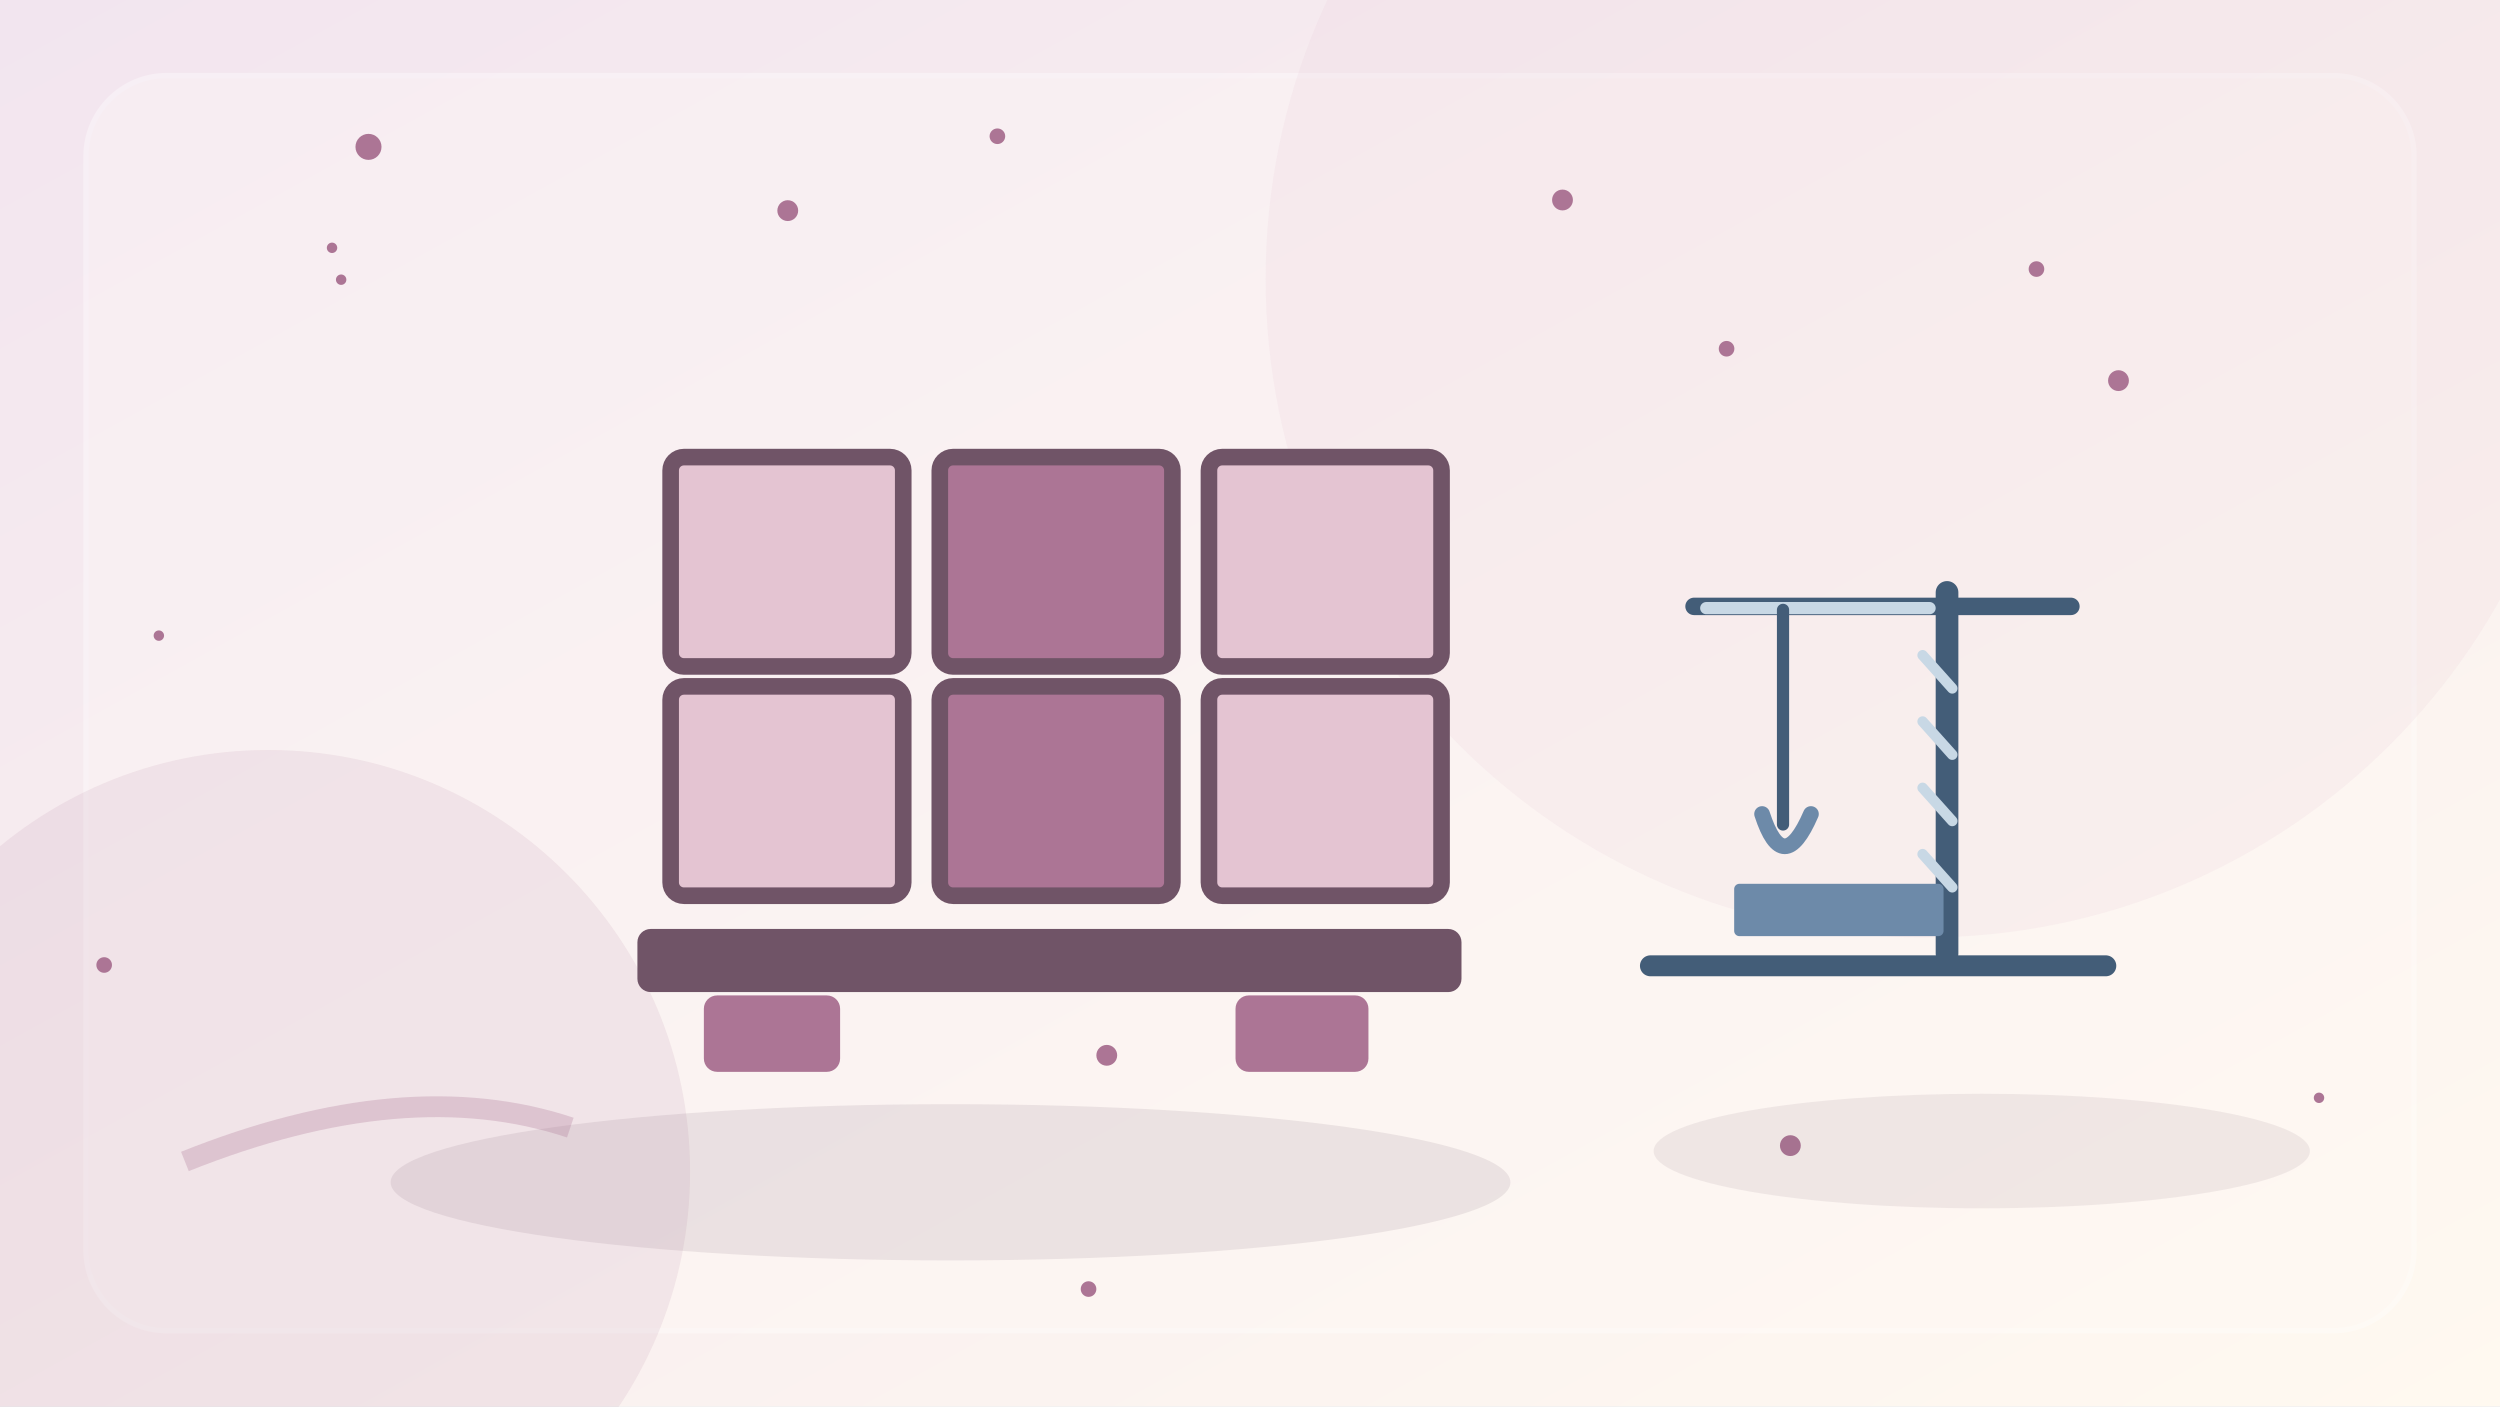
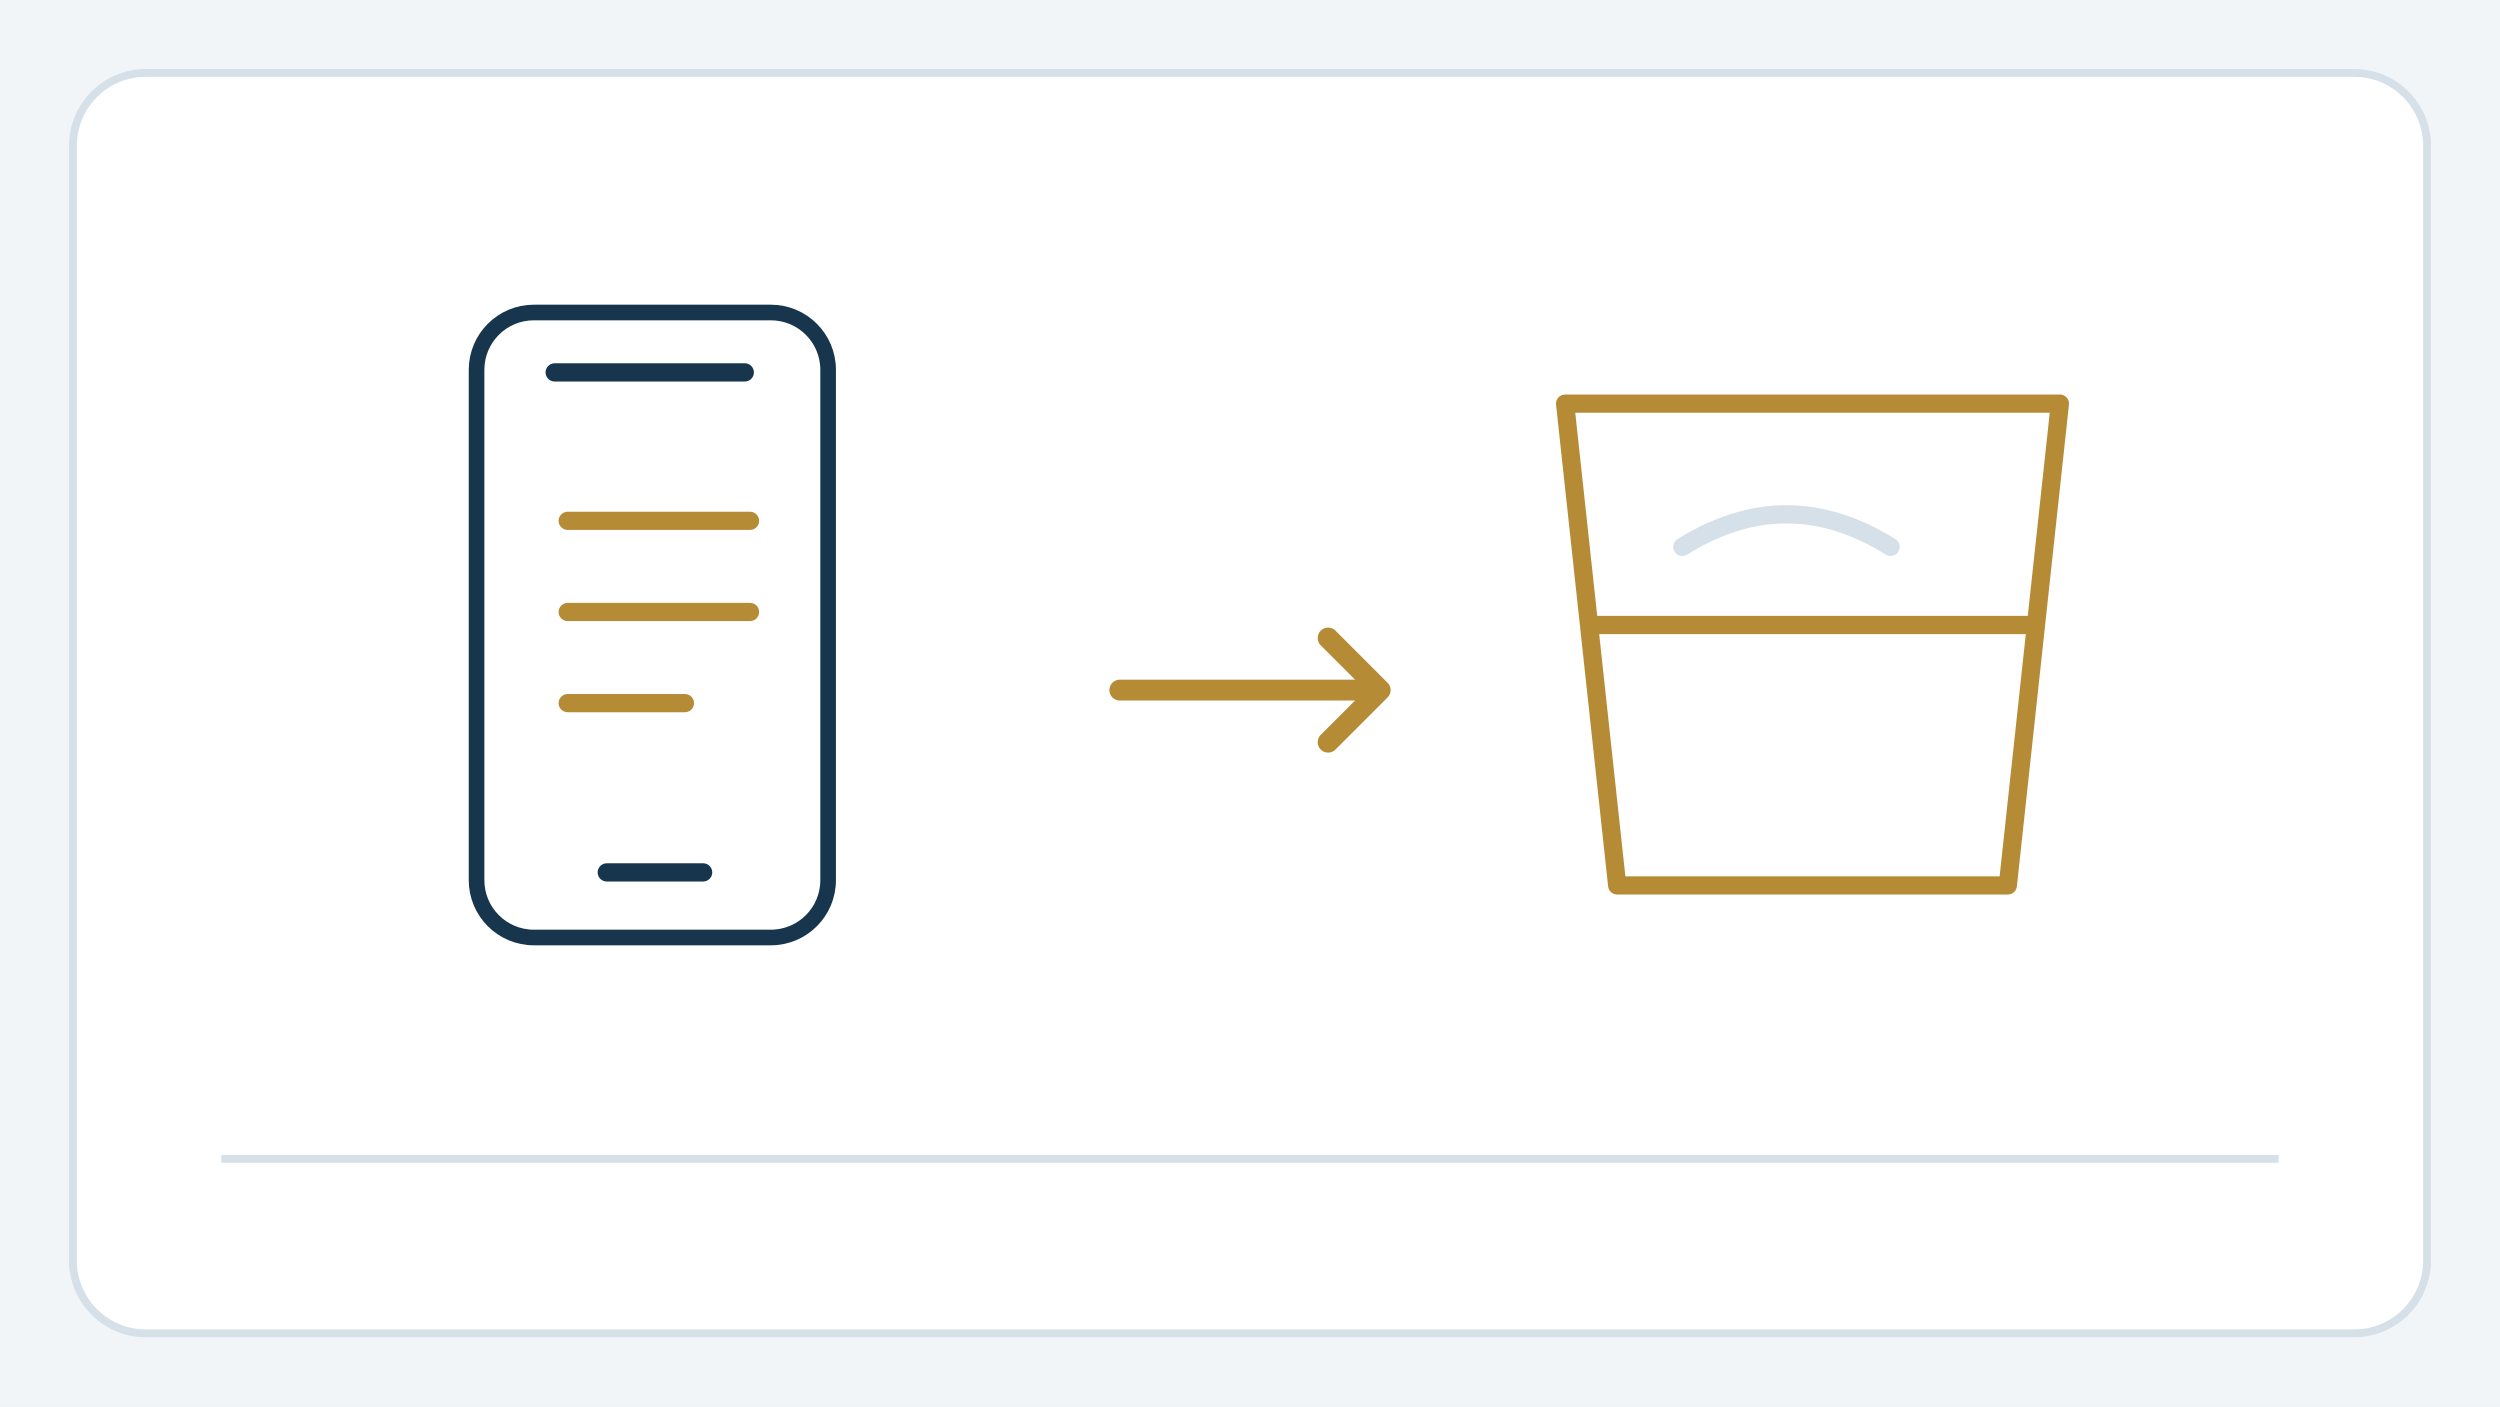
- <svg xmlns="http://www.w3.org/2000/svg" width="960" height="540" viewBox="0 0 960 540" role="img" aria-label="Autorska ilustracja: Awaria w nocy i przekazanie sprawy">
-   <defs>
-     <linearGradient id="background" x1="0" y1="0" x2="1" y2="1">
-       <stop offset="0" stop-color="#f2e5ef" />
-       <stop offset="1" stop-color="#fff9f0" />
-     </linearGradient>
-   </defs>
-   <rect width="960" height="540" fill="url(#background)" />
-   <rect x="33" y="29" width="894" height="482" rx="31" fill="#fffaf7" opacity=".35" stroke="#fff" stroke-width="2" />
-   <circle cx="739" cy="107" r="253" fill="#e4c4d2" opacity=".16" />
-   <circle cx="103" cy="450" r="162" fill="#ac7595" opacity=".12" />
-   <circle cx="61" cy="244.08" r="2" fill="#ac7595" stroke="none" stroke-width="4" />
-   <circle cx="663" cy="133.92" r="3" fill="#ac7595" stroke="none" stroke-width="4" />
-   <circle cx="141.5" cy="56.4" r="5" fill="#ac7595" stroke="none" stroke-width="4" />
-   <circle cx="813.5" cy="146.16" r="4" fill="#ac7595" stroke="none" stroke-width="4" />
-   <circle cx="418" cy="495" r="3" fill="#ac7595" stroke="none" stroke-width="4" />
-   <circle cx="131" cy="107.4" r="2" fill="#ac7595" stroke="none" stroke-width="4" />
-   <circle cx="127.5" cy="95.16" r="2" fill="#ac7595" stroke="none" stroke-width="4" />
-   <circle cx="302.5" cy="80.88" r="4" fill="#ac7595" stroke="none" stroke-width="4" />
-   <circle cx="40" cy="370.56" r="3" fill="#ac7595" stroke="none" stroke-width="4" />
-   <circle cx="600" cy="76.8" r="4" fill="#ac7595" stroke="none" stroke-width="4" />
-   <circle cx="890.5" cy="421.56" r="2" fill="#ac7595" stroke="none" stroke-width="4" />
-   <circle cx="425" cy="405.24" r="4" fill="#ac7595" stroke="none" stroke-width="4" />
-   <circle cx="687.5" cy="439.92" r="4" fill="#ac7595" stroke="none" stroke-width="4" />
-   <circle cx="383" cy="52.32" r="3" fill="#ac7595" stroke="none" stroke-width="4" />
-   <circle cx="782" cy="103.32" r="3" fill="#ac7595" stroke="none" stroke-width="4" />
-   <ellipse cx="365" cy="454" rx="215" ry="30" fill="#705467" opacity=".12" />
-   <ellipse cx="761" cy="442" rx="126" ry="22" fill="#705467" opacity=".10" />
-   <g transform="translate(195 76) scale(1.276)">
-     <rect x="39" y="220" width="248" height="19" rx="4" fill="#705467" stroke="none" stroke-width="4" />
-     <rect x="59" y="240" width="41" height="23" rx="4" fill="#ac7595" stroke="none" stroke-width="4" />
-     <rect x="219" y="240" width="40" height="23" rx="4" fill="#ac7595" stroke="none" stroke-width="4" />
-     <rect x="49" y="78" width="70" height="63" rx="4" fill="#e4c4d2" stroke="#705467" stroke-width="5" />
-     <rect x="130" y="78" width="70" height="63" rx="4" fill="#ac7595" stroke="#705467" stroke-width="5" />
-     <rect x="211" y="78" width="70" height="63" rx="4" fill="#e4c4d2" stroke="#705467" stroke-width="5" />
-     <rect x="49" y="147" width="70" height="63" rx="4" fill="#e4c4d2" stroke="#705467" stroke-width="5" />
-     <rect x="130" y="147" width="70" height="63" rx="4" fill="#ac7595" stroke="#705467" stroke-width="5" />
-     <rect x="211" y="147" width="70" height="63" rx="4" fill="#e4c4d2" stroke="#705467" stroke-width="5" />
+ <svg xmlns="http://www.w3.org/2000/svg" width="960" height="540" viewBox="0 0 960 540" role="img" aria-label="Awaria w nocy i przekazanie sprawy — kontakt i naczynie z wodą">
+   <rect width="960" height="540" fill="#f1f5f8" />
+   <rect x="28" y="28" width="904" height="484" rx="28" fill="#fff" stroke="#d6e0e8" stroke-width="3" />
+   <g transform="translate(93 85)">
+     <rect x="90" y="35" width="135" height="240" rx="22" fill="#fff" stroke="#17364d" stroke-width="6" />
+     <path d="M120 58H193 M140 250H177" fill="none" stroke="#17364d" stroke-width="7" stroke-linecap="round" stroke-linejoin="round" />
+     <path d="M125 115H195 M125 150H195 M125 185H170" fill="none" stroke="#b68b36" stroke-width="7" stroke-linecap="round" stroke-linejoin="round" />
  </g>
-   <g transform="translate(615 196) scale(0.670)">
-     <path d="M28 261L289 261" stroke="#435d78" stroke-width="12" stroke-linecap="round" fill="none" />
-     <path d="M198 47L198 254" stroke="#435d78" stroke-width="13" stroke-linecap="round" fill="none" />
-     <path d="M53 55L269 55" stroke="#435d78" stroke-width="10" stroke-linecap="round" fill="none" />
-     <path d="M188 56L60 56" stroke="#c8d8e5" stroke-width="7" stroke-linecap="round" fill="none" />
-     <path d="M184 83L201 102" stroke="#c8d8e5" stroke-width="6" stroke-linecap="round" fill="none" />
-     <path d="M184 121L201 140" stroke="#c8d8e5" stroke-width="6" stroke-linecap="round" fill="none" />
-     <path d="M184 159L201 178" stroke="#c8d8e5" stroke-width="6" stroke-linecap="round" fill="none" />
-     <path d="M184 197L201 216" stroke="#c8d8e5" stroke-width="6" stroke-linecap="round" fill="none" />
-     <path d="M104 57L104 180" stroke="#435d78" stroke-width="7" stroke-linecap="round" fill="none" />
-     <path d="M92 174q12 37 28 0" fill="none" stroke="#6d8aa9" stroke-width="9" stroke-linejoin="round" stroke-linecap="round" />
-     <rect x="76" y="214" width="120" height="30" rx="3" fill="#6d8aa9" stroke="none" stroke-width="4" />
+   <g transform="translate(536 85)">
+     <path d="M65 70H255L235 255H85Z M75 155H245" fill="none" stroke="#b68b36" stroke-width="7" stroke-linecap="round" stroke-linejoin="round" />
+     <path d="M110 125Q150 100 190 125" fill="none" stroke="#d6e0e8" stroke-width="7" stroke-linecap="round" stroke-linejoin="round" />
  </g>
-   <path d="M71 446q85-34 148-13" fill="none" stroke="#ac7595" opacity=".29" stroke-width="8" />
+   <path d="M430 265H530 M510 245L530 265L510 285" fill="none" stroke="#b68b36" stroke-width="8" stroke-linecap="round" stroke-linejoin="round" />
+   <path d="M85 445H875" fill="none" stroke="#d6e0e8" stroke-width="3" />
</svg>
